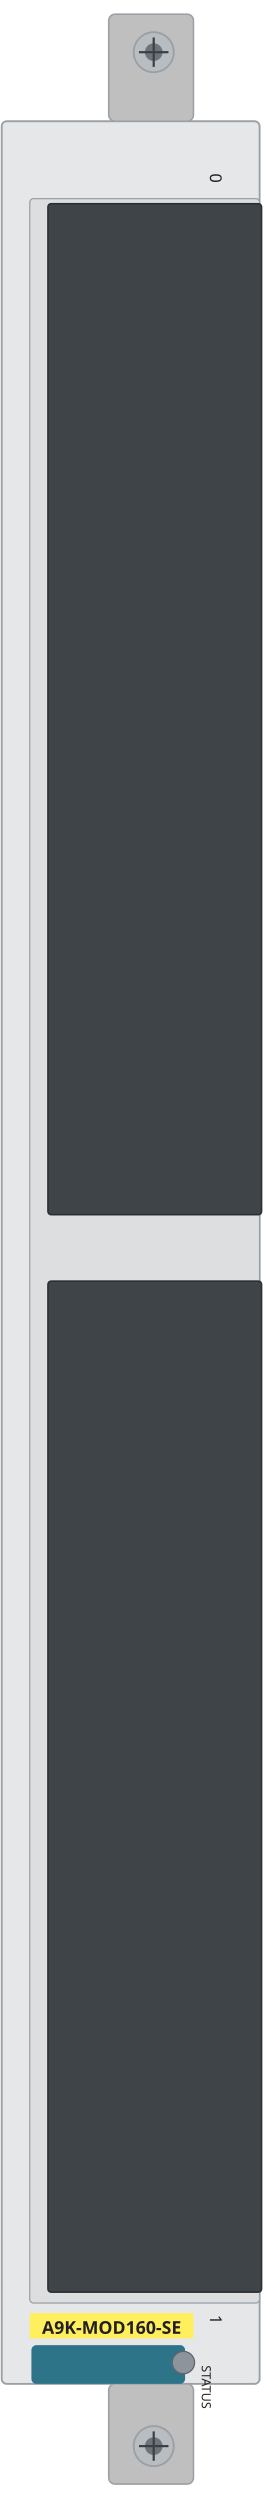
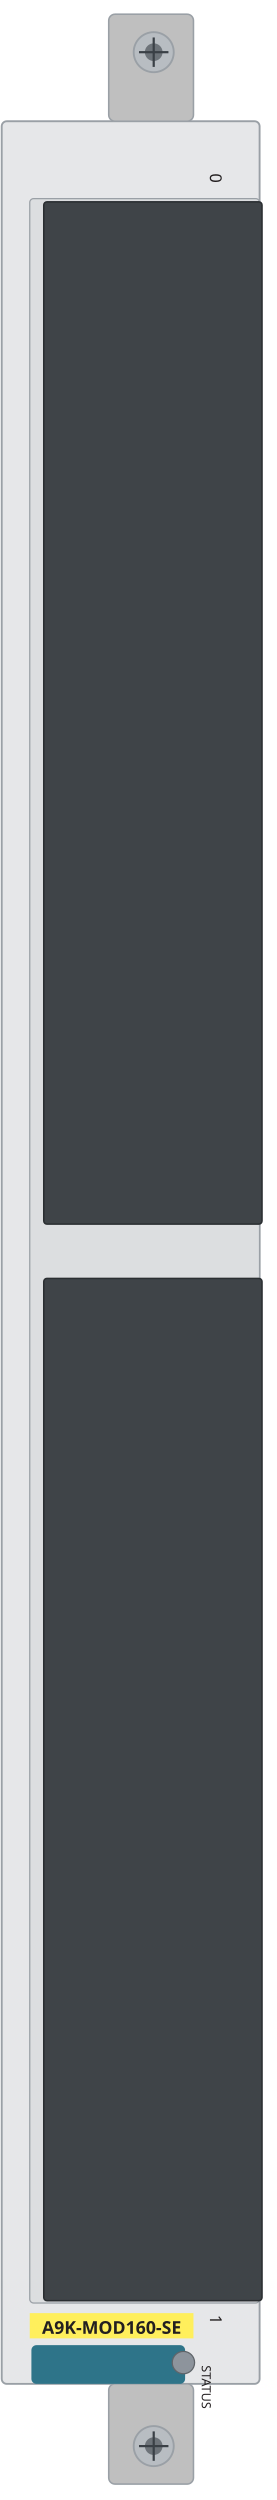
<svg xmlns="http://www.w3.org/2000/svg" width="43.7mm" height="395.7mm" viewBox="0 0 43.7 395.7">
  <rect id="plate" x="0.27" y="19.19" width="40.82" height="358.13" rx="0.8" fill="#e6e7e9" stroke="#9aa0a6" stroke-width="0.3" />
  <rect x="4.71" y="31.44" width="36.37" height="333.08" rx="0.6" fill="#dcdee0" stroke="#9aa0a6" stroke-width="0.2" />
-   <rect id="bay-0" x="7.59" y="32.24" width="33.81" height="160.02" rx="0.5" fill="#3f4448" stroke="#2a2e31" stroke-width="0.25" />
-   <rect id="bay-1" x="7.59" y="202.78" width="33.81" height="160.02" rx="0.5" fill="#3f4448" stroke="#2a2e31" stroke-width="0.25" />
+   <rect id="bay-0" x="6.93" y="31.95" width="34.54" height="161.8" rx="0.5" fill="#3f4448" stroke="#2a2e31" stroke-width="0.25" />
+   <rect id="bay-1" x="6.93" y="202.35" width="34.54" height="161.8" rx="0.5" fill="#3f4448" stroke="#2a2e31" stroke-width="0.25" />
  <rect x="17.21" y="2.25" width="13.41" height="16.94" rx="1.0" fill="#bfbfbf" stroke="#9aa0a6" stroke-width="0.25" />
  <rect x="17.21" y="377.31" width="13.41" height="15.87" rx="1.0" fill="#bfbfbf" stroke="#9aa0a6" stroke-width="0.25" />
  <g>
    <circle cx="24.33" cy="8.26" r="3.17" fill="#b8bdc2" stroke="#9aa0a6" stroke-width="0.3" />
    <circle cx="24.33" cy="8.26" r="1.4" fill="#6d7379" />
    <path d="M 22.0 8.26 H 26.66 M 24.33 5.93 V 10.59" stroke="#3a4046" stroke-width="0.35" fill="none" />
  </g>
  <g>
    <circle cx="24.33" cy="387.17" r="3.17" fill="#b8bdc2" stroke="#9aa0a6" stroke-width="0.3" />
    <circle cx="24.33" cy="387.17" r="1.4" fill="#6d7379" />
    <path d="M 22.0 387.17 H 26.66 M 24.33 384.84 V 389.5" stroke="#3a4046" stroke-width="0.35" fill="none" />
  </g>
  <rect x="4.97" y="371.19" width="24.33" height="6.13" rx="0.8" fill="#2e7489" />
  <circle id="status" cx="29.03" cy="373.95" r="1.77" fill="#8d949c" stroke="#5f6469" stroke-width="0.2" />
  <g id="silkscreen">
    <rect x="4.71" y="366.12" width="25.91" height="4.0" fill="#ffef5c" />
    <text x="17.67" y="369.4" font-family="sans-serif" font-size="2.8" font-weight="bold" text-anchor="middle" fill="#231f20">A9K-MOD160-SE</text>
    <text x="31.93" y="374.38" transform="rotate(90 31.93 374.38)" font-family="sans-serif" font-size="2.0" fill="#231f20">STATUS</text>
    <text x="33.23" y="27.45" transform="rotate(90 33.23 27.45)" font-family="sans-serif" font-size="2.6" fill="#231f20">0</text>
    <text x="33.23" y="366.39" transform="rotate(90 33.23 366.39)" font-family="sans-serif" font-size="2.6" fill="#231f20">1</text>
  </g>
</svg>
